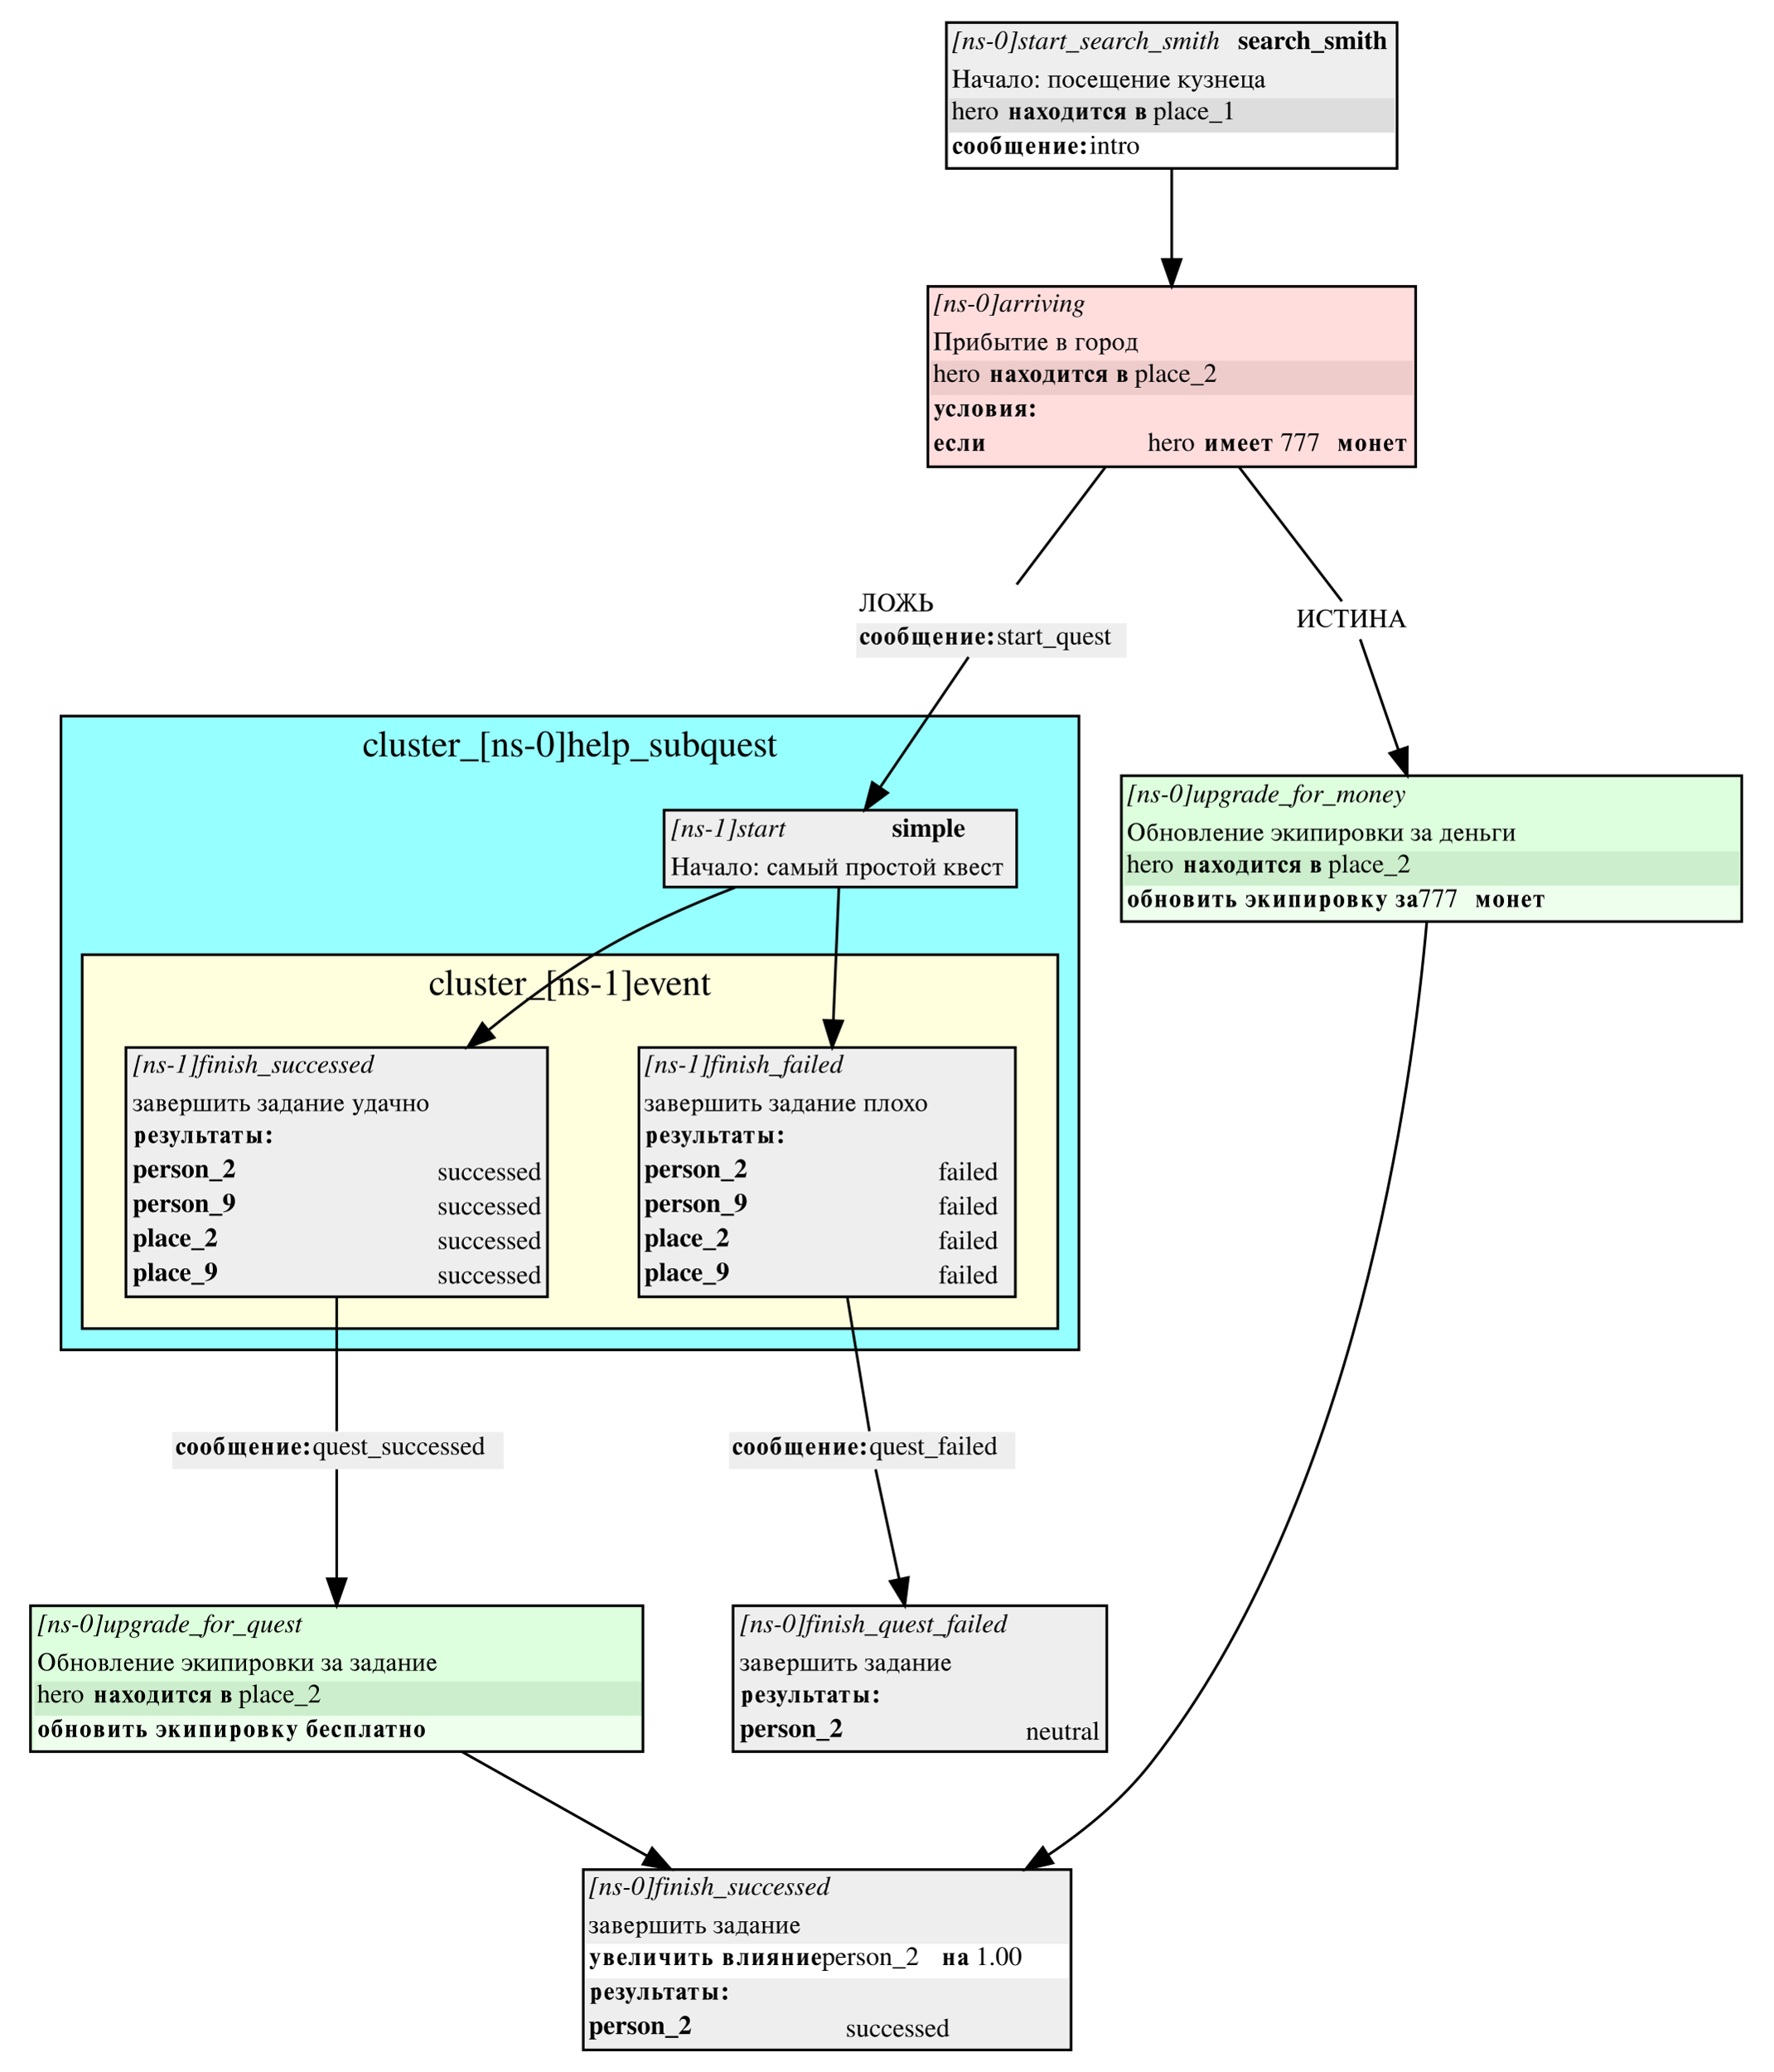
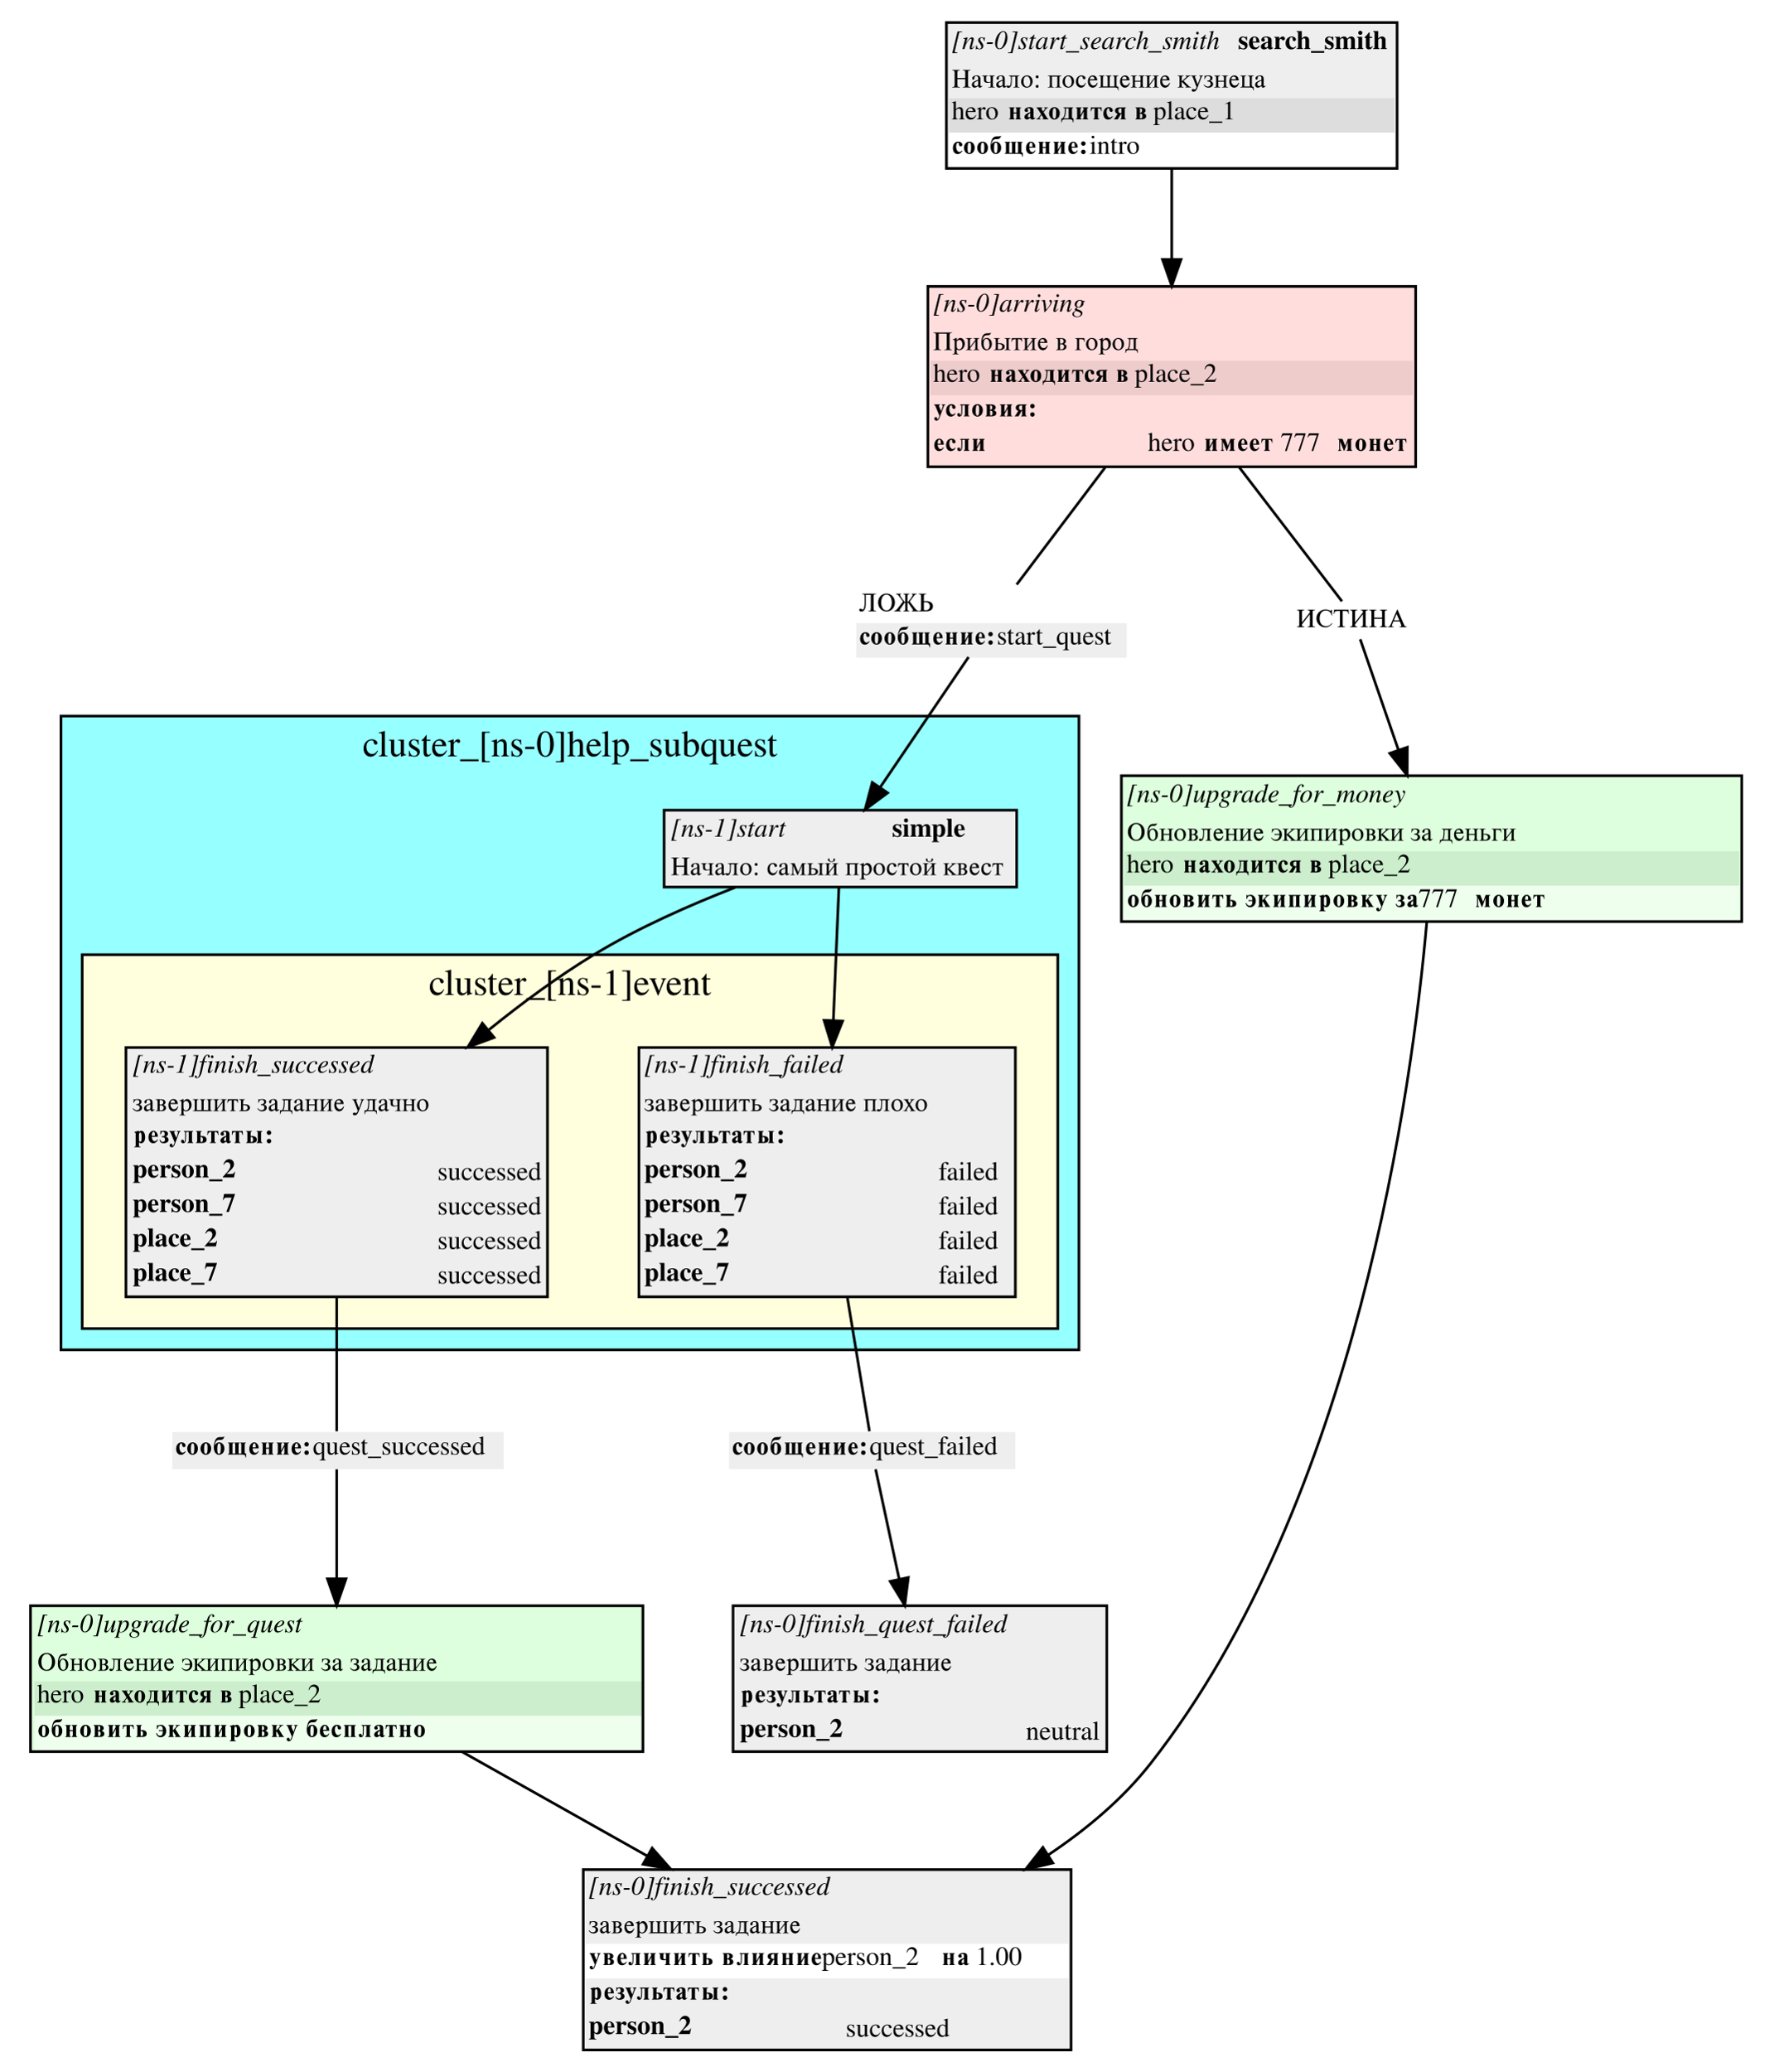
<svg xmlns="http://www.w3.org/2000/svg" width="669pt" height="781pt" viewBox="0.00 0.00 669.00 781.00">
  <g id="graph0" class="graph" transform="scale(1 1) rotate(0) translate(4 777)">
    <polygon fill="white" stroke="white" points="-4,4 -4,-777 665,-777 665,4 -4,4" />
    <g id="clust1" class="cluster">
      <polygon fill="#96ffff" stroke="black" points="19,-268 19,-507 403,-507 403,-268 19,-268" />
      <text text-anchor="middle" x="211" y="-491.8" font-family="Times,serif" font-size="14.00">cluster_[ns-0]help_subquest</text>
    </g>
    <g id="clust2" class="cluster">
      <polygon fill="#ffffdd" stroke="black" points="27,-276 27,-417 395,-417 395,-276 27,-276" />
      <text text-anchor="middle" x="211" y="-401.8" font-family="Times,serif" font-size="14.00">cluster_[ns-1]event</text>
    </g>
    <g id="node1" class="node">
      <polygon fill="#eeeeee" stroke="none" points="246.5,-442.5 246.5,-471.5 379.5,-471.5 379.5,-442.5 246.5,-442.5" />
      <text text-anchor="start" x="249" y="-461.5" font-family="Times,serif" font-style="italic" font-size="10.00">[ns-1]start</text>
      <text text-anchor="start" x="332.5" y="-461.5" font-family="Times,serif" font-weight="bold" font-size="10.00">simple</text>
      <text text-anchor="start" x="249" y="-447" font-family="Times,serif" font-size="10.00">Начало: самый простой квест</text>
      <polygon fill="none" stroke="black" points="246.5,-442.5 246.5,-471.5 379.5,-471.5 379.5,-442.5 246.5,-442.5" />
    </g>
-     <g id="node4" class="node">
+     <g id="node5" class="node">
      <polygon fill="#eeeeee" stroke="none" points="43.5,-288 43.5,-382 202.5,-382 202.5,-288 43.5,-288" />
      <text text-anchor="start" x="46" y="-372.5" font-family="Times,serif" font-style="italic" font-size="10.00">[ns-1]finish_successed</text>
      <text text-anchor="start" x="46" y="-358" font-family="Times,serif" font-size="10.00">завершить задание удачно</text>
      <polygon fill="#eeeeee" stroke="none" points="45,-341 45,-354 202,-354 202,-341 45,-341" />
      <text text-anchor="start" x="46" y="-346" font-family="Times,serif" font-weight="bold" font-size="10.00">результаты:</text>
      <text text-anchor="start" x="46" y="-333" font-family="Times,serif" font-weight="bold" font-size="10.00">person_2</text>
      <text text-anchor="start" x="161" y="-332" font-family="Times,serif" font-size="10.00">successed</text>
-       <text text-anchor="start" x="46" y="-320" font-family="Times,serif" font-weight="bold" font-size="10.00">person_9</text>
+       <text text-anchor="start" x="46" y="-320" font-family="Times,serif" font-weight="bold" font-size="10.00">person_7</text>
      <text text-anchor="start" x="161" y="-319" font-family="Times,serif" font-size="10.00">successed</text>
      <text text-anchor="start" x="46" y="-307" font-family="Times,serif" font-weight="bold" font-size="10.00">place_2</text>
      <text text-anchor="start" x="161" y="-306" font-family="Times,serif" font-size="10.00">successed</text>
-       <text text-anchor="start" x="46" y="-294" font-family="Times,serif" font-weight="bold" font-size="10.00">place_9</text>
+       <text text-anchor="start" x="46" y="-294" font-family="Times,serif" font-weight="bold" font-size="10.00">place_7</text>
      <text text-anchor="start" x="161" y="-293" font-family="Times,serif" font-size="10.00">successed</text>
      <polygon fill="none" stroke="black" points="43.5,-288 43.5,-382 202.5,-382 202.5,-288 43.5,-288" />
    </g>
    <g id="edge11" class="edge">
      <path fill="none" stroke="black" d="M273.271,-442.357C256.294,-435.772 236.604,-427.098 220,-417 206.545,-408.817 193.01,-398.855 180.497,-388.755" />
      <polygon fill="black" stroke="black" points="182.378,-385.77 172.433,-382.115 177.928,-391.174 182.378,-385.77" />
    </g>
    <g id="node6" class="node">
      <polygon fill="#eeeeee" stroke="none" points="237,-288 237,-382 379,-382 379,-288 237,-288" />
      <text text-anchor="start" x="239" y="-372.5" font-family="Times,serif" font-style="italic" font-size="10.00">[ns-1]finish_failed</text>
      <text text-anchor="start" x="239" y="-358" font-family="Times,serif" font-size="10.00">завершить задание плохо</text>
      <polygon fill="#eeeeee" stroke="none" points="238,-341 238,-354 378,-354 378,-341 238,-341" />
      <text text-anchor="start" x="239" y="-346" font-family="Times,serif" font-weight="bold" font-size="10.00">результаты:</text>
      <text text-anchor="start" x="239" y="-333" font-family="Times,serif" font-weight="bold" font-size="10.00">person_2</text>
      <text text-anchor="start" x="350" y="-332" font-family="Times,serif" font-size="10.00">failed</text>
-       <text text-anchor="start" x="239" y="-320" font-family="Times,serif" font-weight="bold" font-size="10.00">person_9</text>
+       <text text-anchor="start" x="239" y="-320" font-family="Times,serif" font-weight="bold" font-size="10.00">person_7</text>
      <text text-anchor="start" x="350" y="-319" font-family="Times,serif" font-size="10.00">failed</text>
      <text text-anchor="start" x="239" y="-307" font-family="Times,serif" font-weight="bold" font-size="10.00">place_2</text>
      <text text-anchor="start" x="350" y="-306" font-family="Times,serif" font-size="10.00">failed</text>
-       <text text-anchor="start" x="239" y="-294" font-family="Times,serif" font-weight="bold" font-size="10.00">place_9</text>
+       <text text-anchor="start" x="239" y="-294" font-family="Times,serif" font-weight="bold" font-size="10.00">place_7</text>
      <text text-anchor="start" x="350" y="-293" font-family="Times,serif" font-size="10.00">failed</text>
      <polygon fill="none" stroke="black" points="237,-288 237,-382 379,-382 379,-288 237,-288" />
    </g>
    <g id="edge1" class="edge">
      <path fill="none" stroke="black" d="M312.426,-442.234C311.911,-429.872 311.119,-410.865 310.347,-392.327" />
      <polygon fill="black" stroke="black" points="313.835,-391.967 309.922,-382.122 306.841,-392.259 313.835,-391.967" />
    </g>
    <g id="node2" class="node">
      <polygon fill="#eeeeee" stroke="none" points="353,-713.5 353,-768.5 523,-768.5 523,-713.5 353,-713.5" />
      <text text-anchor="start" x="355" y="-758.5" font-family="Times,serif" font-style="italic" font-size="10.00">[ns-0]start_search_smith</text>
      <text text-anchor="start" x="463" y="-758.5" font-family="Times,serif" font-weight="bold" font-size="10.00">search_smith</text>
      <text text-anchor="start" x="355" y="-744" font-family="Times,serif" font-size="10.00">Начало: посещение кузнеца</text>
      <polygon fill="#dddddd" stroke="none" points="354,-727 354,-740 522,-740 522,-727 354,-727" />
      <text text-anchor="start" x="355" y="-732" font-family="Times,serif" font-size="10.00">hero </text>
      <text text-anchor="start" x="376" y="-732" font-family="Times,serif" font-weight="bold" font-size="10.00">находится в</text>
      <text text-anchor="start" x="431" y="-732" font-family="Times,serif" font-size="10.00"> place_1</text>
      <polygon fill="#ffffff" stroke="none" points="354,-714 354,-727 522,-727 522,-714 354,-714" />
      <text text-anchor="start" x="355" y="-719" font-family="Times,serif" font-weight="bold" font-size="10.00">сообщение:</text>
      <text text-anchor="start" x="407" y="-719" font-family="Times,serif" font-size="10.00"> intro</text>
      <polygon fill="none" stroke="black" points="353,-713.5 353,-768.5 523,-768.5 523,-713.5 353,-713.5" />
    </g>
    <g id="node9" class="node">
      <polygon fill="#ffdddd" stroke="none" points="346,-601 346,-669 530,-669 530,-601 346,-601" />
      <text text-anchor="start" x="348" y="-659.5" font-family="Times,serif" font-style="italic" font-size="10.00">[ns-0]arriving</text>
      <text text-anchor="start" x="348" y="-645" font-family="Times,serif" font-size="10.00">Прибытие в город</text>
      <polygon fill="#eecccc" stroke="none" points="347,-628 347,-641 529,-641 529,-628 347,-628" />
      <text text-anchor="start" x="348" y="-633" font-family="Times,serif" font-size="10.00">hero </text>
      <text text-anchor="start" x="369" y="-633" font-family="Times,serif" font-weight="bold" font-size="10.00">находится в</text>
      <text text-anchor="start" x="424" y="-633" font-family="Times,serif" font-size="10.00"> place_2</text>
      <polygon fill="#ffdddd" stroke="none" points="347,-615 347,-628 529,-628 529,-615 347,-615" />
      <text text-anchor="start" x="348" y="-620" font-family="Times,serif" font-weight="bold" font-size="10.00">условия:</text>
      <text text-anchor="start" x="348" y="-607" font-family="Times,serif" font-weight="bold" font-size="10.00">если </text>
      <polygon fill="#ffdddd" stroke="none" points="428,-602 428,-615 529,-615 529,-602 428,-602" />
      <text text-anchor="start" x="429" y="-607" font-family="Times,serif" font-size="10.00">hero </text>
      <text text-anchor="start" x="450" y="-607" font-family="Times,serif" font-weight="bold" font-size="10.00">имеет </text>
      <text text-anchor="start" x="479" y="-607" font-family="Times,serif" font-size="10.00"> 777 </text>
      <text text-anchor="start" x="500" y="-607" font-family="Times,serif" font-weight="bold" font-size="10.00">монет</text>
      <polygon fill="none" stroke="black" points="346,-601 346,-669 530,-669 530,-601 346,-601" />
    </g>
    <g id="edge7" class="edge">
      <path fill="none" stroke="black" d="M438,-713.487C438,-703.061 438,-690.818 438,-679.183" />
      <polygon fill="black" stroke="black" points="441.5,-679.174 438,-669.174 434.5,-679.174 441.5,-679.174" />
    </g>
    <g id="node3" class="node">
      <polygon fill="#eeeeee" stroke="none" points="272.5,-116.5 272.5,-171.5 413.5,-171.5 413.5,-116.5 272.5,-116.5" />
      <text text-anchor="start" x="275" y="-161.5" font-family="Times,serif" font-style="italic" font-size="10.00">[ns-0]finish_quest_failed</text>
      <text text-anchor="start" x="275" y="-147" font-family="Times,serif" font-size="10.00">завершить задание</text>
      <polygon fill="#eeeeee" stroke="none" points="274,-130 274,-143 413,-143 413,-130 274,-130" />
      <text text-anchor="start" x="275" y="-135" font-family="Times,serif" font-weight="bold" font-size="10.00">результаты:</text>
      <text text-anchor="start" x="275" y="-122" font-family="Times,serif" font-weight="bold" font-size="10.00">person_2</text>
      <text text-anchor="start" x="383" y="-121" font-family="Times,serif" font-size="10.00">neutral</text>
      <polygon fill="none" stroke="black" points="272.5,-116.5 272.5,-171.5 413.5,-171.5 413.5,-116.5 272.5,-116.5" />
    </g>
-     <g id="node13" class="node">
-       <polygon fill="#eeeeee" stroke="none" points="61,-223 61,-237 186,-237 186,-223 61,-223" />
-       <text text-anchor="start" x="62" y="-228.5" font-family="Times,serif" font-weight="bold" font-size="10.00">сообщение:</text>
-       <text text-anchor="start" x="114" y="-228.5" font-family="Times,serif" font-size="10.00"> quest_successed</text>
-     </g>
-     <g id="edge12" class="edge">
-       <path fill="none" stroke="black" d="M123,-287.923C123,-268.211 123,-247.429 123,-237.298" />
-     </g>
-     <g id="node5" class="node">
+     <g id="node4" class="node">
      <polygon fill="#ddffdd" stroke="none" points="419,-429.5 419,-484.5 653,-484.5 653,-429.5 419,-429.5" />
      <text text-anchor="start" x="421" y="-474.5" font-family="Times,serif" font-style="italic" font-size="10.00">[ns-0]upgrade_for_money</text>
      <text text-anchor="start" x="421" y="-460" font-family="Times,serif" font-size="10.00">Обновление экипировки за деньги</text>
      <polygon fill="#cceecc" stroke="none" points="420,-443 420,-456 652,-456 652,-443 420,-443" />
      <text text-anchor="start" x="421" y="-448" font-family="Times,serif" font-size="10.00">hero </text>
      <text text-anchor="start" x="442" y="-448" font-family="Times,serif" font-weight="bold" font-size="10.00">находится в</text>
      <text text-anchor="start" x="497" y="-448" font-family="Times,serif" font-size="10.00"> place_2</text>
      <polygon fill="#eeffee" stroke="none" points="420,-430 420,-443 652,-443 652,-430 420,-430" />
      <text text-anchor="start" x="421" y="-435" font-family="Times,serif" font-weight="bold" font-size="10.00">обновить экипировку за </text>
      <text text-anchor="start" x="531" y="-435" font-family="Times,serif" font-size="10.00"> 777 </text>
      <text text-anchor="start" x="552" y="-435" font-family="Times,serif" font-weight="bold" font-size="10.00">монет</text>
      <polygon fill="none" stroke="black" points="419,-429.5 419,-484.5 653,-484.5 653,-429.5 419,-429.5" />
    </g>
    <g id="node8" class="node">
      <polygon fill="#eeeeee" stroke="none" points="216,-4 216,-72 400,-72 400,-4 216,-4" />
      <text text-anchor="start" x="218" y="-62.5" font-family="Times,serif" font-style="italic" font-size="10.00">[ns-0]finish_successed</text>
      <text text-anchor="start" x="218" y="-48" font-family="Times,serif" font-size="10.00">завершить задание</text>
      <polygon fill="#ffffff" stroke="none" points="217,-31 217,-44 399,-44 399,-31 217,-31" />
      <text text-anchor="start" x="218" y="-36" font-family="Times,serif" font-weight="bold" font-size="10.00">увеличить влияние </text>
      <text text-anchor="start" x="306" y="-36" font-family="Times,serif" font-size="10.00">  person_2 </text>
      <text text-anchor="start" x="351" y="-36" font-family="Times,serif" font-weight="bold" font-size="10.00">на </text>
      <text text-anchor="start" x="364" y="-36" font-family="Times,serif" font-size="10.00"> 1.00</text>
      <polygon fill="#eeeeee" stroke="none" points="217,-18 217,-31 399,-31 399,-18 217,-18" />
      <text text-anchor="start" x="218" y="-23" font-family="Times,serif" font-weight="bold" font-size="10.00">результаты:</text>
      <text text-anchor="start" x="218" y="-10" font-family="Times,serif" font-weight="bold" font-size="10.00">person_2</text>
      <text text-anchor="start" x="315" y="-9" font-family="Times,serif" font-size="10.00">successed</text>
      <polygon fill="none" stroke="black" points="216,-4 216,-72 400,-72 400,-4 216,-4" />
    </g>
    <g id="edge8" class="edge">
      <path fill="none" stroke="black" d="M534.201,-429.336C528.766,-367.305 507.727,-211.073 430,-112 419.493,-98.607 405.793,-87.133 391.383,-77.514" />
      <polygon fill="black" stroke="black" points="393.149,-74.49 382.835,-72.066 389.386,-80.392 393.149,-74.49" />
    </g>
+     <g id="node13" class="node">
+       <polygon fill="#eeeeee" stroke="none" points="61,-223 61,-237 186,-237 186,-223 61,-223" />
+       <text text-anchor="start" x="62" y="-228.5" font-family="Times,serif" font-weight="bold" font-size="10.00">сообщение:</text>
+       <text text-anchor="start" x="114" y="-228.5" font-family="Times,serif" font-size="10.00"> quest_successed</text>
+     </g>
+     <g id="edge12" class="edge">
+       <path fill="none" stroke="black" d="M123,-287.923C123,-268.211 123,-247.429 123,-237.298" />
+     </g>
    <g id="node10" class="node">
      <polygon fill="#eeeeee" stroke="none" points="271,-223 271,-237 379,-237 379,-223 271,-223" />
      <text text-anchor="start" x="272" y="-228.5" font-family="Times,serif" font-weight="bold" font-size="10.00">сообщение:</text>
      <text text-anchor="start" x="324" y="-228.5" font-family="Times,serif" font-size="10.00"> quest_failed</text>
    </g>
    <g id="edge2" class="edge">
      <path fill="none" stroke="black" d="M315.605,-287.923C318.858,-268.211 322.288,-247.429 323.961,-237.298" />
    </g>
    <g id="node7" class="node">
      <polygon fill="#ddffdd" stroke="none" points="7.5,-116.5 7.5,-171.5 238.5,-171.5 238.5,-116.5 7.5,-116.5" />
      <text text-anchor="start" x="10" y="-161.5" font-family="Times,serif" font-style="italic" font-size="10.00">[ns-0]upgrade_for_quest</text>
      <text text-anchor="start" x="10" y="-147" font-family="Times,serif" font-size="10.00">Обновление экипировки за задание</text>
      <polygon fill="#cceecc" stroke="none" points="9,-130 9,-143 238,-143 238,-130 9,-130" />
      <text text-anchor="start" x="10" y="-135" font-family="Times,serif" font-size="10.00">hero </text>
      <text text-anchor="start" x="31" y="-135" font-family="Times,serif" font-weight="bold" font-size="10.00">находится в</text>
      <text text-anchor="start" x="86" y="-135" font-family="Times,serif" font-size="10.00"> place_2</text>
      <polygon fill="#eeffee" stroke="none" points="9,-117 9,-130 238,-130 238,-117 9,-117" />
      <text text-anchor="start" x="10" y="-122" font-family="Times,serif" font-weight="bold" font-size="10.00">обновить экипировку бесплатно</text>
      <polygon fill="none" stroke="black" points="7.5,-116.5 7.5,-171.5 238.5,-171.5 238.5,-116.5 7.5,-116.5" />
    </g>
    <g id="edge4" class="edge">
      <path fill="none" stroke="black" d="M170.162,-116.487C191.425,-104.534 216.935,-90.193 240.196,-77.117" />
      <polygon fill="black" stroke="black" points="241.986,-80.126 248.988,-72.174 238.556,-74.024 241.986,-80.126" />
    </g>
    <g id="node11" class="node">
      <polygon fill="#ffffff" stroke="none" points="319,-542 319,-556 421,-556 421,-542 319,-542" />
      <text text-anchor="start" x="320" y="-546.5" font-family="Times,serif" font-size="10.00">ЛОЖЬ</text>
      <polygon fill="#eeeeee" stroke="none" points="319,-529 319,-542 421,-542 421,-529 319,-529" />
      <text text-anchor="start" x="320" y="-534" font-family="Times,serif" font-weight="bold" font-size="10.00">сообщение:</text>
      <text text-anchor="start" x="372" y="-534" font-family="Times,serif" font-size="10.00"> start_quest</text>
    </g>
    <g id="edge5" class="edge">
      <path fill="none" stroke="black" d="M413.065,-600.998C401.391,-585.547 388.178,-568.059 379.502,-556.576" />
    </g>
    <g id="node12" class="node">
      <polygon fill="#ffffff" stroke="none" points="484,-536 484,-550 530,-550 530,-536 484,-536" />
      <text text-anchor="start" x="485" y="-540.5" font-family="Times,serif" font-size="10.00">ИСТИНА</text>
    </g>
    <g id="edge9" class="edge">
      <path fill="none" stroke="black" d="M463.301,-600.998C477.609,-582.336 494.194,-560.703 502.194,-550.268" />
    </g>
    <g id="edge3" class="edge">
      <path fill="none" stroke="black" d="M326.295,-222.959C328.159,-214.257 331.749,-197.504 335.125,-181.752" />
      <polygon fill="black" stroke="black" points="338.618,-182.151 337.292,-171.639 331.774,-180.684 338.618,-182.151" />
    </g>
    <g id="edge6" class="edge">
      <path fill="none" stroke="black" d="M361.343,-529.242C352.543,-516.274 338.734,-495.923 328.123,-480.287" />
      <polygon fill="black" stroke="black" points="330.819,-478.026 322.308,-471.717 325.027,-481.957 330.819,-478.026" />
    </g>
    <g id="edge10" class="edge">
      <path fill="none" stroke="black" d="M509.086,-535.959C512.119,-527.174 517.984,-510.184 523.467,-494.302" />
      <polygon fill="black" stroke="black" points="526.848,-495.234 526.803,-484.639 520.231,-492.95 526.848,-495.234" />
    </g>
    <g id="edge13" class="edge">
      <path fill="none" stroke="black" d="M123,-222.959C123,-214.257 123,-197.504 123,-181.752" />
      <polygon fill="black" stroke="black" points="126.5,-181.639 123,-171.639 119.5,-181.639 126.5,-181.639" />
    </g>
  </g>
</svg>
